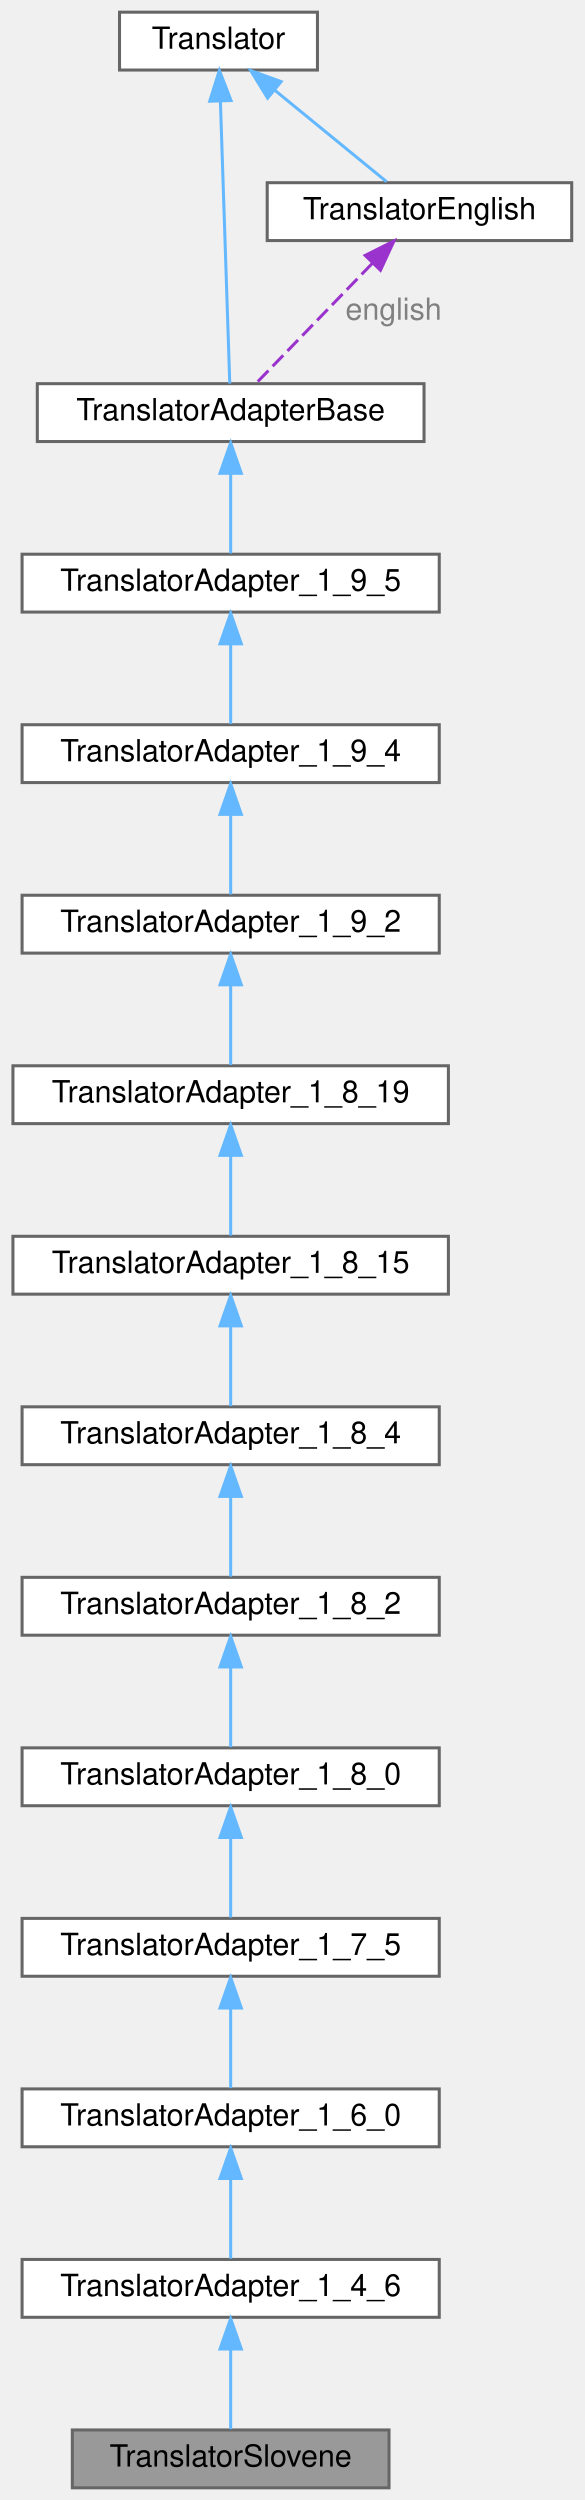
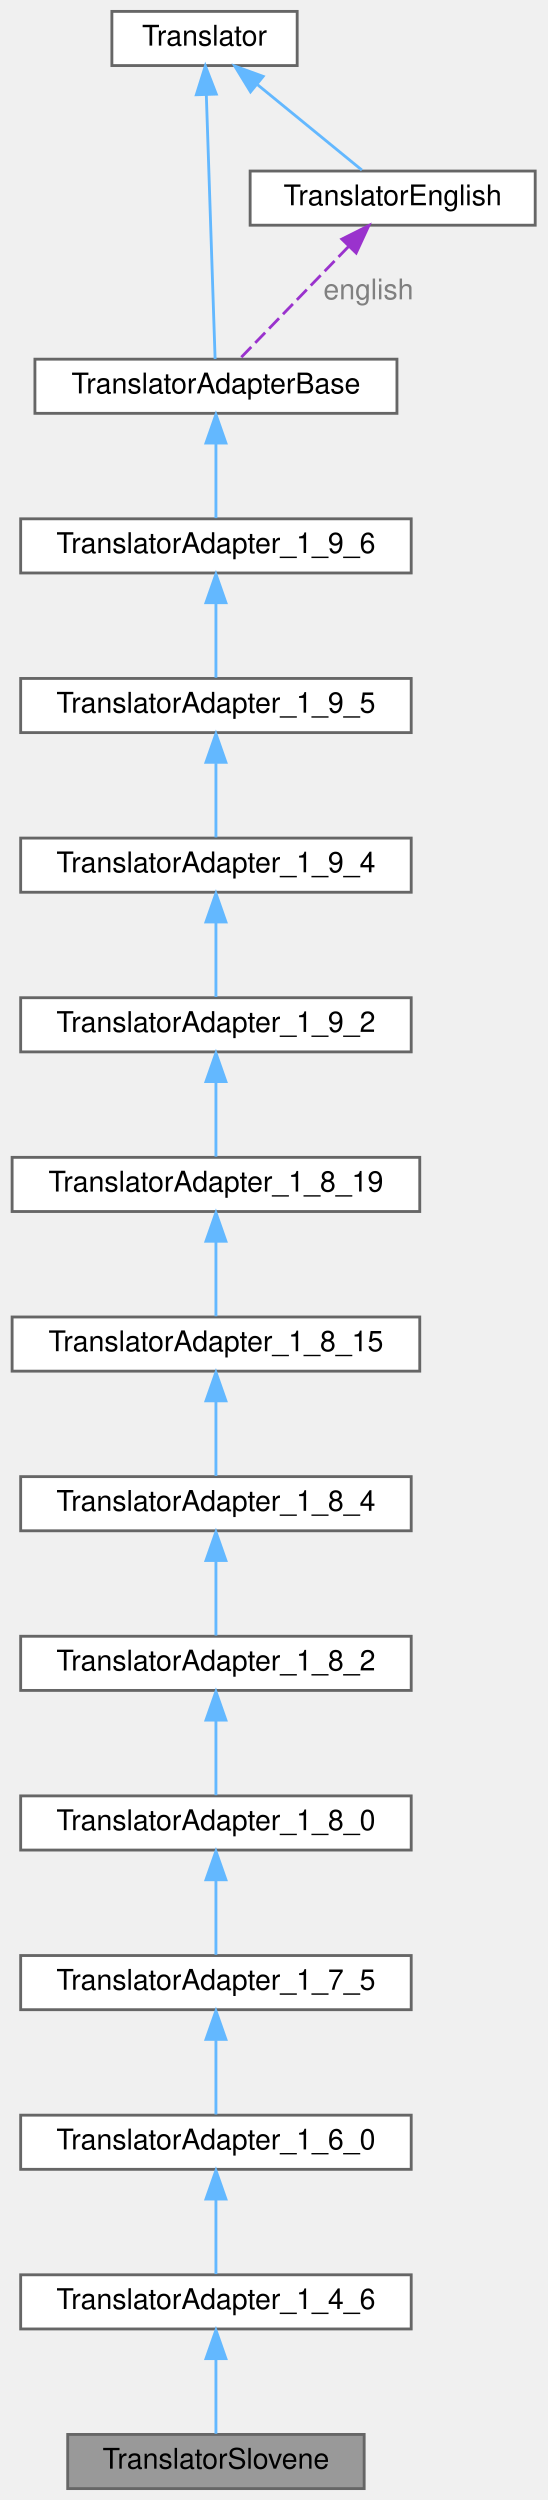
- <svg xmlns="http://www.w3.org/2000/svg" xmlns:xlink="http://www.w3.org/1999/xlink" width="192pt" height="821pt" viewBox="0.00 0.00 191.50 821.00">
-   <g id="graph0" class="graph" transform="scale(1 1) rotate(0) translate(4 817)">
+ <svg xmlns="http://www.w3.org/2000/svg" xmlns:xlink="http://www.w3.org/1999/xlink" width="192pt" height="877pt" viewBox="0.00 0.00 191.50 877.00">
+   <g id="graph0" class="graph" transform="scale(1 1) rotate(0) translate(4 873)">
    <g id="node1" class="node">
      <g id="a_node1">
        <a xlink:title=" ">
          <polygon fill="#999999" stroke="#666666" points="123.5,-19 19.5,-19 19.5,0 123.5,0 123.5,-19" />
          <text text-anchor="middle" x="71.5" y="-7" font-family="Helvetica,sans-Serif" font-size="10.00">TranslatorSlovene</text>
        </a>
      </g>
    </g>
    <g id="node2" class="node">
      <g id="a_node2">
        <a xlink:href="../../d4/d2b/class_translator_adapter__1__4__6.html" target="_top" xlink:title="Adapter class for languages that only contain translations up to version 1.4.6.">
          <polygon fill="white" stroke="#666666" points="140,-75 3,-75 3,-56 140,-56 140,-75" />
          <text text-anchor="middle" x="71.5" y="-63" font-family="Helvetica,sans-Serif" font-size="10.00">TranslatorAdapter_1_4_6</text>
        </a>
      </g>
    </g>
    <g id="edge1" class="edge">
      <path fill="none" stroke="#63b8ff" d="M71.5,-45.3C71.5,-36.41 71.5,-26.28 71.5,-19.25" />
      <polygon fill="#63b8ff" stroke="#63b8ff" points="68,-45.58 71.5,-55.58 75,-45.58 68,-45.58" />
    </g>
    <g id="node3" class="node">
      <g id="a_node3">
        <a xlink:href="../../d3/da1/class_translator_adapter__1__6__0.html" target="_top" xlink:title="Adapter class for languages that only contain translations up to version 1.6.0.">
          <polygon fill="white" stroke="#666666" points="140,-131 3,-131 3,-112 140,-112 140,-131" />
          <text text-anchor="middle" x="71.5" y="-119" font-family="Helvetica,sans-Serif" font-size="10.00">TranslatorAdapter_1_6_0</text>
        </a>
      </g>
    </g>
    <g id="edge2" class="edge">
      <path fill="none" stroke="#63b8ff" d="M71.5,-101.3C71.5,-92.41 71.5,-82.28 71.5,-75.25" />
      <polygon fill="#63b8ff" stroke="#63b8ff" points="68,-101.58 71.5,-111.58 75,-101.58 68,-101.58" />
    </g>
    <g id="node4" class="node">
      <g id="a_node4">
        <a xlink:href="../../da/d24/class_translator_adapter__1__7__5.html" target="_top" xlink:title="Adapter class for languages that only contain translations up to version 1.7.5.">
          <polygon fill="white" stroke="#666666" points="140,-187 3,-187 3,-168 140,-168 140,-187" />
          <text text-anchor="middle" x="71.5" y="-175" font-family="Helvetica,sans-Serif" font-size="10.00">TranslatorAdapter_1_7_5</text>
        </a>
      </g>
    </g>
    <g id="edge3" class="edge">
      <path fill="none" stroke="#63b8ff" d="M71.5,-157.3C71.5,-148.41 71.5,-138.28 71.5,-131.25" />
      <polygon fill="#63b8ff" stroke="#63b8ff" points="68,-157.58 71.5,-167.58 75,-157.58 68,-157.58" />
    </g>
    <g id="node5" class="node">
      <g id="a_node5">
        <a xlink:href="../../de/d49/class_translator_adapter__1__8__0.html" target="_top" xlink:title="Adapter class for languages that only contain translations up to version 1.8.0.">
          <polygon fill="white" stroke="#666666" points="140,-243 3,-243 3,-224 140,-224 140,-243" />
          <text text-anchor="middle" x="71.5" y="-231" font-family="Helvetica,sans-Serif" font-size="10.00">TranslatorAdapter_1_8_0</text>
        </a>
      </g>
    </g>
    <g id="edge4" class="edge">
      <path fill="none" stroke="#63b8ff" d="M71.5,-213.3C71.5,-204.41 71.5,-194.28 71.5,-187.25" />
      <polygon fill="#63b8ff" stroke="#63b8ff" points="68,-213.58 71.5,-223.58 75,-213.58 68,-213.58" />
    </g>
    <g id="node6" class="node">
      <g id="a_node6">
        <a xlink:href="../../d2/d75/class_translator_adapter__1__8__2.html" target="_top" xlink:title=" ">
          <polygon fill="white" stroke="#666666" points="140,-299 3,-299 3,-280 140,-280 140,-299" />
          <text text-anchor="middle" x="71.5" y="-287" font-family="Helvetica,sans-Serif" font-size="10.00">TranslatorAdapter_1_8_2</text>
        </a>
      </g>
    </g>
    <g id="edge5" class="edge">
      <path fill="none" stroke="#63b8ff" d="M71.5,-269.3C71.5,-260.41 71.5,-250.28 71.5,-243.25" />
      <polygon fill="#63b8ff" stroke="#63b8ff" points="68,-269.58 71.5,-279.58 75,-269.58 68,-269.58" />
    </g>
    <g id="node7" class="node">
      <g id="a_node7">
        <a xlink:href="../../de/d2f/class_translator_adapter__1__8__4.html" target="_top" xlink:title=" ">
          <polygon fill="white" stroke="#666666" points="140,-355 3,-355 3,-336 140,-336 140,-355" />
          <text text-anchor="middle" x="71.5" y="-343" font-family="Helvetica,sans-Serif" font-size="10.00">TranslatorAdapter_1_8_4</text>
        </a>
      </g>
    </g>
    <g id="edge6" class="edge">
      <path fill="none" stroke="#63b8ff" d="M71.5,-325.3C71.5,-316.41 71.5,-306.28 71.5,-299.25" />
      <polygon fill="#63b8ff" stroke="#63b8ff" points="68,-325.58 71.5,-335.58 75,-325.58 68,-325.58" />
    </g>
    <g id="node8" class="node">
      <g id="a_node8">
        <a xlink:href="../../d4/d2e/class_translator_adapter__1__8__15.html" target="_top" xlink:title=" ">
          <polygon fill="white" stroke="#666666" points="143,-411 0,-411 0,-392 143,-392 143,-411" />
          <text text-anchor="middle" x="71.5" y="-399" font-family="Helvetica,sans-Serif" font-size="10.00">TranslatorAdapter_1_8_15</text>
        </a>
      </g>
    </g>
    <g id="edge7" class="edge">
      <path fill="none" stroke="#63b8ff" d="M71.5,-381.3C71.5,-372.41 71.5,-362.28 71.5,-355.25" />
      <polygon fill="#63b8ff" stroke="#63b8ff" points="68,-381.58 71.5,-391.58 75,-381.58 68,-381.58" />
    </g>
    <g id="node9" class="node">
      <g id="a_node9">
        <a xlink:href="../../de/dde/class_translator_adapter__1__8__19.html" target="_top" xlink:title=" ">
          <polygon fill="white" stroke="#666666" points="143,-467 0,-467 0,-448 143,-448 143,-467" />
          <text text-anchor="middle" x="71.5" y="-455" font-family="Helvetica,sans-Serif" font-size="10.00">TranslatorAdapter_1_8_19</text>
        </a>
      </g>
    </g>
    <g id="edge8" class="edge">
      <path fill="none" stroke="#63b8ff" d="M71.5,-437.3C71.5,-428.41 71.5,-418.28 71.5,-411.25" />
      <polygon fill="#63b8ff" stroke="#63b8ff" points="68,-437.58 71.5,-447.58 75,-437.58 68,-437.58" />
    </g>
    <g id="node10" class="node">
      <g id="a_node10">
        <a xlink:href="../../d3/d2e/class_translator_adapter__1__9__2.html" target="_top" xlink:title=" ">
          <polygon fill="white" stroke="#666666" points="140,-523 3,-523 3,-504 140,-504 140,-523" />
          <text text-anchor="middle" x="71.5" y="-511" font-family="Helvetica,sans-Serif" font-size="10.00">TranslatorAdapter_1_9_2</text>
        </a>
      </g>
    </g>
    <g id="edge9" class="edge">
      <path fill="none" stroke="#63b8ff" d="M71.5,-493.3C71.5,-484.41 71.5,-474.28 71.5,-467.25" />
      <polygon fill="#63b8ff" stroke="#63b8ff" points="68,-493.58 71.5,-503.58 75,-493.58 68,-493.58" />
    </g>
    <g id="node11" class="node">
      <g id="a_node11">
        <a xlink:href="../../d0/d33/class_translator_adapter__1__9__4.html" target="_top" xlink:title=" ">
          <polygon fill="white" stroke="#666666" points="140,-579 3,-579 3,-560 140,-560 140,-579" />
          <text text-anchor="middle" x="71.5" y="-567" font-family="Helvetica,sans-Serif" font-size="10.00">TranslatorAdapter_1_9_4</text>
        </a>
      </g>
    </g>
    <g id="edge10" class="edge">
      <path fill="none" stroke="#63b8ff" d="M71.5,-549.3C71.5,-540.41 71.5,-530.28 71.5,-523.25" />
      <polygon fill="#63b8ff" stroke="#63b8ff" points="68,-549.58 71.5,-559.58 75,-549.58 68,-549.58" />
    </g>
    <g id="node12" class="node">
      <g id="a_node12">
        <a xlink:href="../../dd/dba/class_translator_adapter__1__9__5.html" target="_top" xlink:title=" ">
          <polygon fill="white" stroke="#666666" points="140,-635 3,-635 3,-616 140,-616 140,-635" />
          <text text-anchor="middle" x="71.5" y="-623" font-family="Helvetica,sans-Serif" font-size="10.00">TranslatorAdapter_1_9_5</text>
        </a>
      </g>
    </g>
    <g id="edge11" class="edge">
      <path fill="none" stroke="#63b8ff" d="M71.5,-605.3C71.5,-596.41 71.5,-586.28 71.5,-579.25" />
      <polygon fill="#63b8ff" stroke="#63b8ff" points="68,-605.58 71.5,-615.58 75,-605.58 68,-605.58" />
    </g>
    <g id="node13" class="node">
      <g id="a_node13">
-         <a xlink:href="../../db/d6c/class_translator_adapter_base.html" target="_top" xlink:title="Base of the translator adapter tree.">
-           <polygon fill="white" stroke="#666666" points="135,-691 8,-691 8,-672 135,-672 135,-691" />
-           <text text-anchor="middle" x="71.5" y="-679" font-family="Helvetica,sans-Serif" font-size="10.00">TranslatorAdapterBase</text>
+         <a xlink:href="../../db/d71/class_translator_adapter__1__9__6.html" target="_top" xlink:title=" ">
+           <polygon fill="white" stroke="#666666" points="140,-691 3,-691 3,-672 140,-672 140,-691" />
+           <text text-anchor="middle" x="71.5" y="-679" font-family="Helvetica,sans-Serif" font-size="10.00">TranslatorAdapter_1_9_6</text>
        </a>
      </g>
    </g>
    <g id="edge12" class="edge">
      <path fill="none" stroke="#63b8ff" d="M71.5,-661.3C71.5,-652.41 71.5,-642.28 71.5,-635.25" />
      <polygon fill="#63b8ff" stroke="#63b8ff" points="68,-661.58 71.5,-671.58 75,-661.58 68,-661.58" />
    </g>
    <g id="node14" class="node">
      <g id="a_node14">
-         <a xlink:href="../../d8/dfb/class_translator.html" target="_top" xlink:title="Abstract base class for all translatable text fragments.">
-           <polygon fill="white" stroke="#666666" points="100,-813 35,-813 35,-794 100,-794 100,-813" />
-           <text text-anchor="middle" x="67.5" y="-801" font-family="Helvetica,sans-Serif" font-size="10.00">Translator</text>
+         <a xlink:href="../../db/d6c/class_translator_adapter_base.html" target="_top" xlink:title="Base of the translator adapter tree.">
+           <polygon fill="white" stroke="#666666" points="135,-747 8,-747 8,-728 135,-728 135,-747" />
+           <text text-anchor="middle" x="71.5" y="-735" font-family="Helvetica,sans-Serif" font-size="10.00">TranslatorAdapterBase</text>
        </a>
      </g>
    </g>
    <g id="edge13" class="edge">
-       <path fill="none" stroke="#63b8ff" d="M68.13,-783.65C69.01,-757.22 70.57,-710.26 71.21,-691.05" />
-       <polygon fill="#63b8ff" stroke="#63b8ff" points="64.62,-783.76 67.79,-793.87 71.62,-783.99 64.62,-783.76" />
+       <path fill="none" stroke="#63b8ff" d="M71.5,-717.3C71.5,-708.41 71.5,-698.28 71.5,-691.25" />
+       <polygon fill="#63b8ff" stroke="#63b8ff" points="68,-717.58 71.5,-727.58 75,-717.58 68,-717.58" />
    </g>
    <g id="node15" class="node">
      <g id="a_node15">
-         <a xlink:href="../../d6/d78/class_translator_english.html" target="_top" xlink:title=" ">
-           <polygon fill="white" stroke="#666666" points="183.5,-757 83.5,-757 83.5,-738 183.5,-738 183.5,-757" />
-           <text text-anchor="middle" x="133.5" y="-745" font-family="Helvetica,sans-Serif" font-size="10.00">TranslatorEnglish</text>
+         <a xlink:href="../../d8/dfb/class_translator.html" target="_top" xlink:title="Abstract base class for all translatable text fragments.">
+           <polygon fill="white" stroke="#666666" points="100,-869 35,-869 35,-850 100,-850 100,-869" />
+           <text text-anchor="middle" x="67.5" y="-857" font-family="Helvetica,sans-Serif" font-size="10.00">Translator</text>
        </a>
      </g>
    </g>
+     <g id="edge14" class="edge">
+       <path fill="none" stroke="#63b8ff" d="M68.13,-839.65C69.01,-813.22 70.57,-766.26 71.21,-747.05" />
+       <polygon fill="#63b8ff" stroke="#63b8ff" points="64.62,-839.76 67.79,-849.87 71.62,-839.99 64.62,-839.76" />
+     </g>
+     <g id="node16" class="node">
+       <g id="a_node16">
+         <a xlink:href="../../d6/d78/class_translator_english.html" target="_top" xlink:title=" ">
+           <polygon fill="white" stroke="#666666" points="183.5,-813 83.5,-813 83.5,-794 183.5,-794 183.5,-813" />
+           <text text-anchor="middle" x="133.5" y="-801" font-family="Helvetica,sans-Serif" font-size="10.00">TranslatorEnglish</text>
+         </a>
+       </g>
+     </g>
+     <g id="edge16" class="edge">
+       <path fill="none" stroke="#63b8ff" d="M86.05,-843.32C97.88,-833.65 112.79,-821.45 122.7,-813.33" />
+       <polygon fill="#63b8ff" stroke="#63b8ff" points="83.63,-840.78 78.1,-849.82 88.06,-846.2 83.63,-840.78" />
+     </g>
    <g id="edge15" class="edge">
-       <path fill="none" stroke="#63b8ff" d="M86.05,-787.32C97.88,-777.65 112.79,-765.45 122.7,-757.33" />
-       <polygon fill="#63b8ff" stroke="#63b8ff" points="83.63,-784.78 78.1,-793.82 88.06,-790.2 83.63,-784.78" />
-     </g>
-     <g id="edge14" class="edge">
-       <path fill="none" stroke="#9a32cd" stroke-dasharray="5,2" d="M117.98,-730.48C106.01,-718.12 89.9,-701.49 80.13,-691.41" />
-       <polygon fill="#9a32cd" stroke="#9a32cd" points="115.67,-733.12 125.14,-737.87 120.69,-728.25 115.67,-733.12" />
-       <text text-anchor="middle" x="125" y="-712" font-family="Helvetica,sans-Serif" font-size="10.00" fill="grey"> english</text>
+       <path fill="none" stroke="#9a32cd" stroke-dasharray="5,2" d="M117.98,-786.48C106.01,-774.12 89.9,-757.49 80.13,-747.41" />
+       <polygon fill="#9a32cd" stroke="#9a32cd" points="115.67,-789.12 125.14,-793.87 120.69,-784.25 115.67,-789.12" />
+       <text text-anchor="middle" x="125" y="-768" font-family="Helvetica,sans-Serif" font-size="10.00" fill="grey"> english</text>
    </g>
  </g>
</svg>
